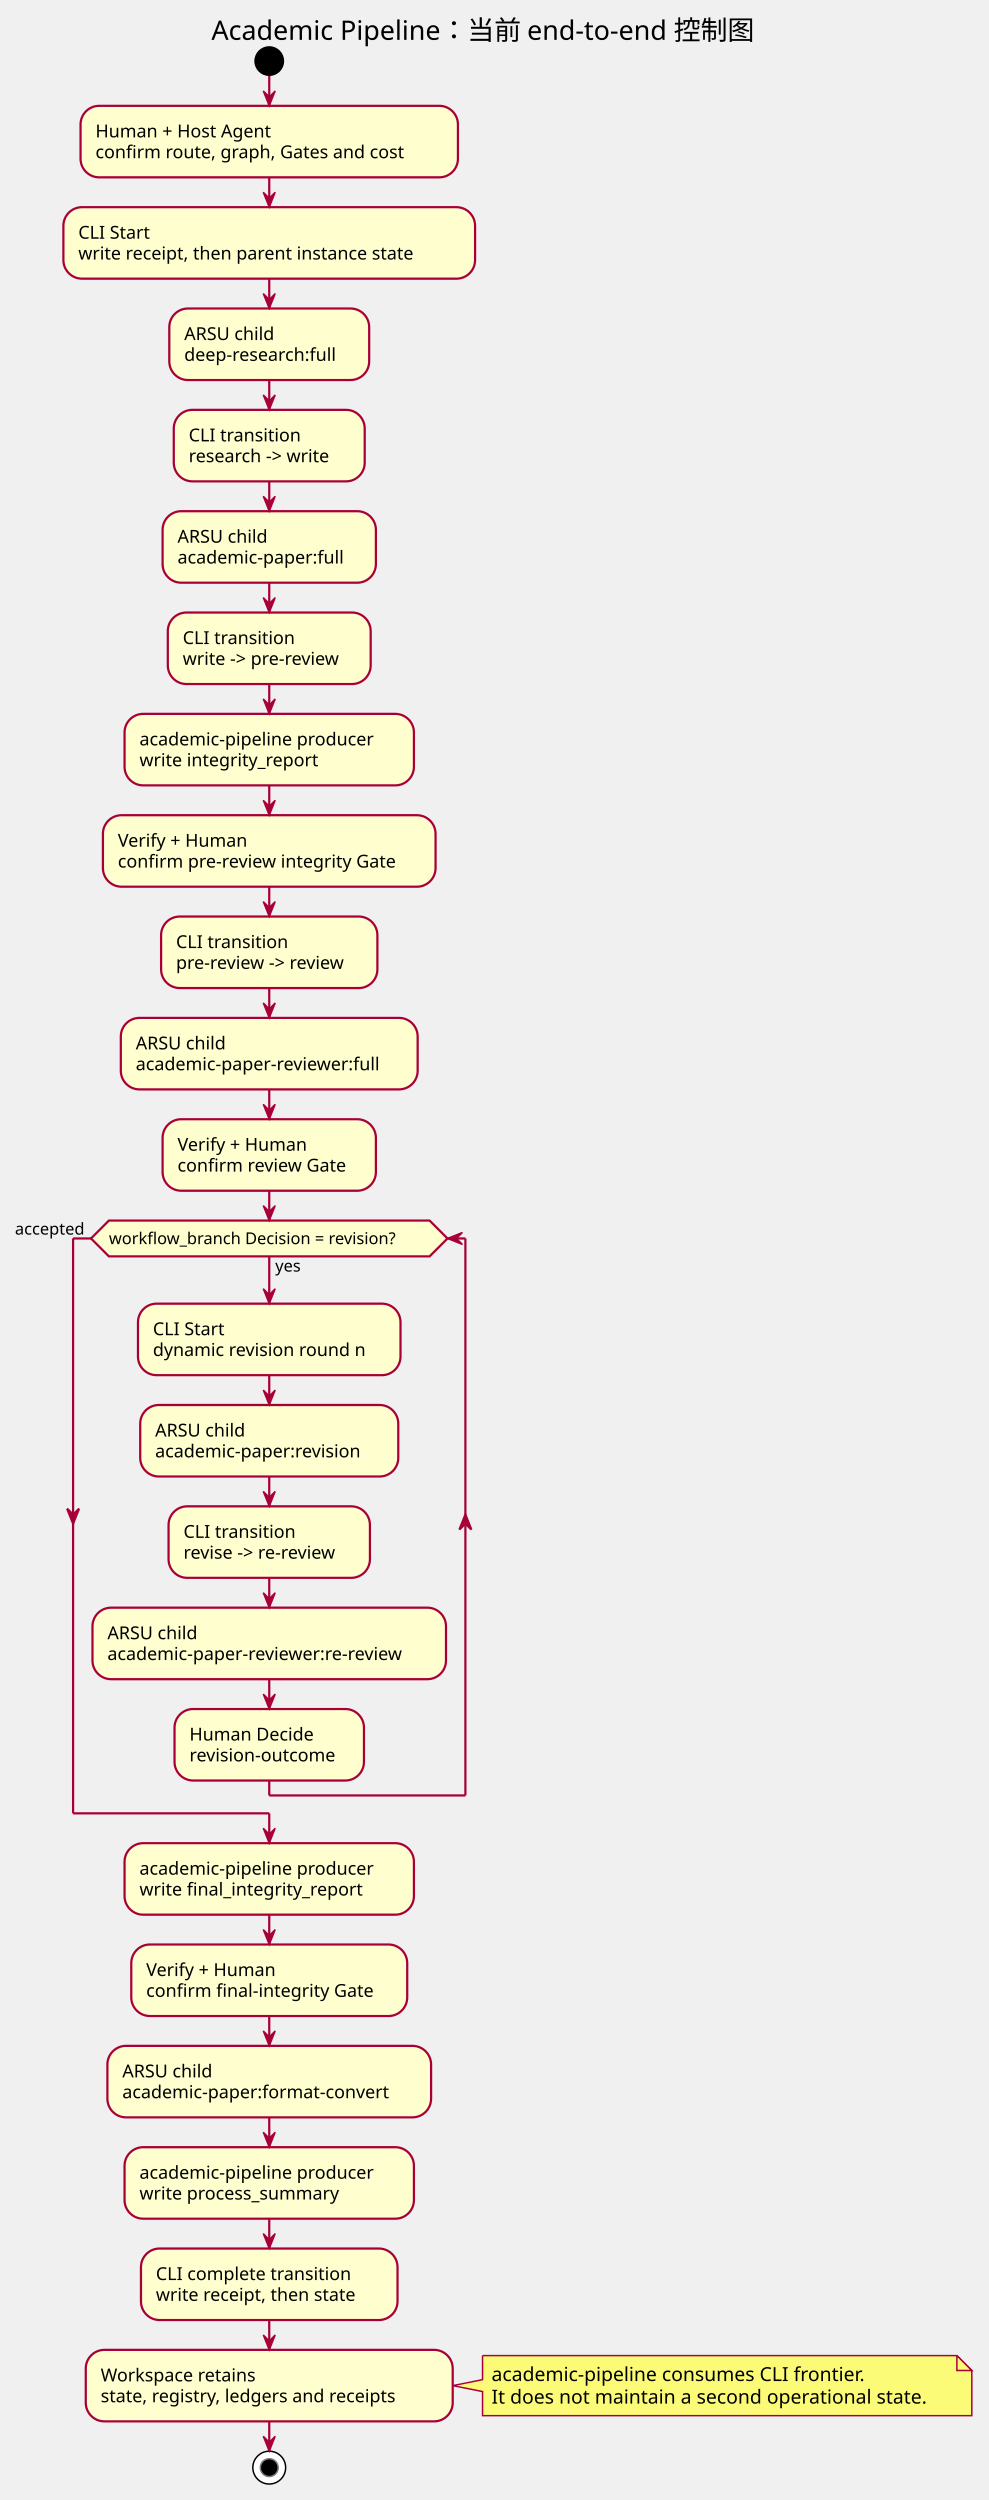
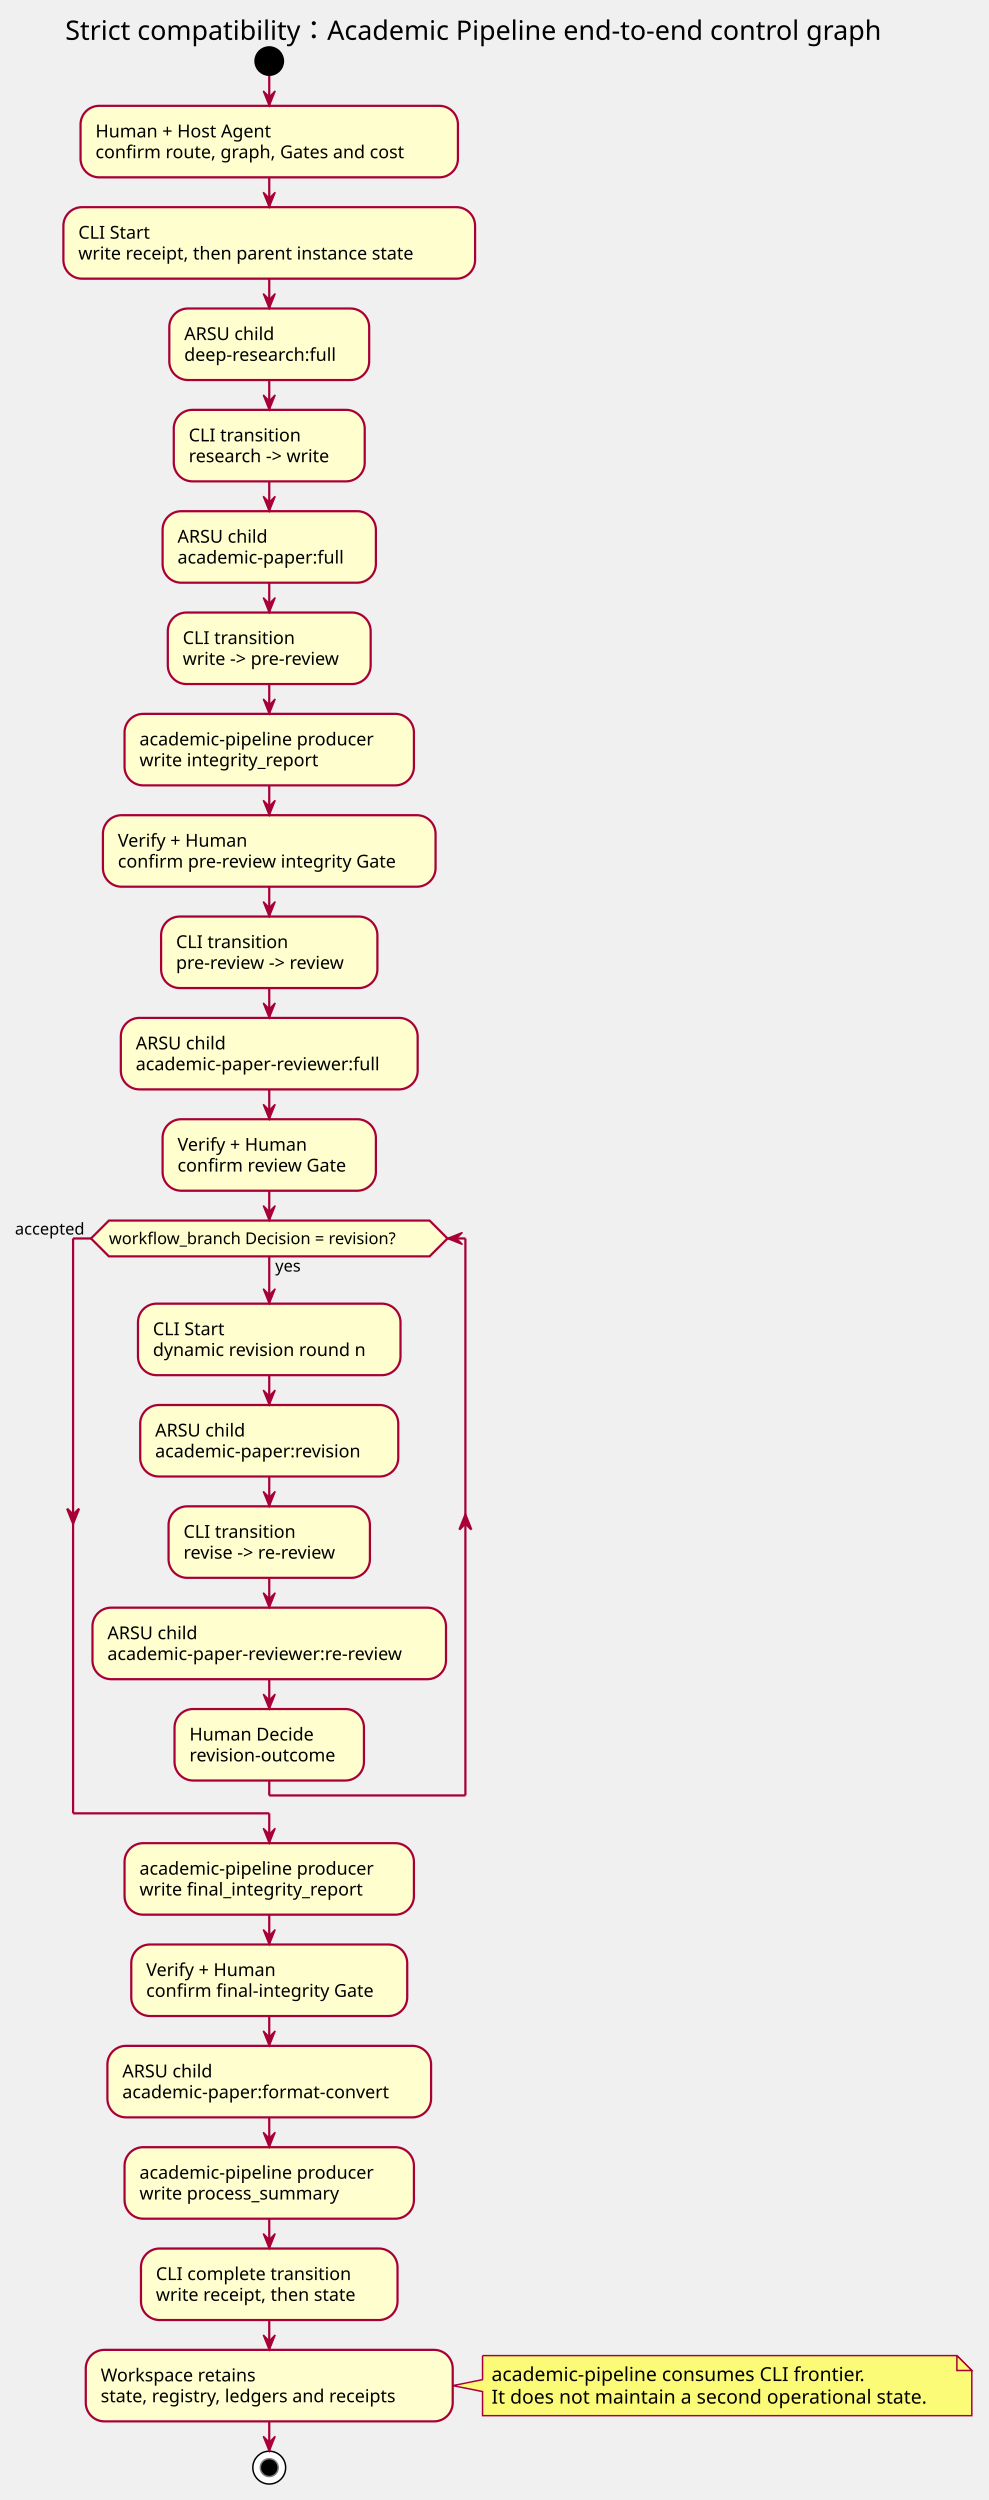
<svg xmlns="http://www.w3.org/2000/svg" contentScriptType="application/ecmascript" contentStyleType="text/css" height="1676px" preserveAspectRatio="none" style="width:663px;height:1676px;" version="1.1" viewBox="0 0 663 1676" width="663px" zoomAndPan="magnify">
  <defs />
  <g>
-     <text fill="#000000" font-family="sans-serif" font-size="18" lengthAdjust="spacingAndGlyphs" textLength="378" x="141.75" y="26.708">Academic Pipeline：当前 end-to-end 控制图</text>
+     <text fill="#000000" font-family="sans-serif" font-size="18" lengthAdjust="spacingAndGlyphs" textLength="574" x="43.75" y="26.708">Strict compatibility：Academic Pipeline end-to-end control graph</text>
    <ellipse cx="180.5" cy="40.953" fill="#000000" rx="10" ry="10" style="stroke: none; stroke-width: 1.0;" />
    <rect fill="#FEFECE" height="47.938" rx="12.5" ry="12.5" style="stroke: #A80036; stroke-width: 1.5;" width="253" x="54" y="70.953" />
    <text fill="#000000" font-family="sans-serif" font-size="12" lengthAdjust="spacingAndGlyphs" textLength="132" x="64" y="92.092">Human + Host Agent</text>
    <text fill="#000000" font-family="sans-serif" font-size="12" lengthAdjust="spacingAndGlyphs" textLength="233" x="64" y="106.061">confirm route, graph, Gates and cost</text>
    <rect fill="#FEFECE" height="47.938" rx="12.5" ry="12.5" style="stroke: #A80036; stroke-width: 1.5;" width="276" x="42.5" y="138.891" />
    <text fill="#000000" font-family="sans-serif" font-size="12" lengthAdjust="spacingAndGlyphs" textLength="52" x="52.5" y="160.029">CLI Start</text>
    <text fill="#000000" font-family="sans-serif" font-size="12" lengthAdjust="spacingAndGlyphs" textLength="256" x="52.5" y="173.998">write receipt, then parent instance state</text>
    <rect fill="#FEFECE" height="47.938" rx="12.5" ry="12.5" style="stroke: #A80036; stroke-width: 1.5;" width="134" x="113.5" y="206.828" />
    <text fill="#000000" font-family="sans-serif" font-size="12" lengthAdjust="spacingAndGlyphs" textLength="66" x="123.5" y="227.967">ARSU child</text>
    <text fill="#000000" font-family="sans-serif" font-size="12" lengthAdjust="spacingAndGlyphs" textLength="114" x="123.5" y="241.935">deep-research:full</text>
    <rect fill="#FEFECE" height="47.938" rx="12.5" ry="12.5" style="stroke: #A80036; stroke-width: 1.5;" width="128" x="116.5" y="274.766" />
    <text fill="#000000" font-family="sans-serif" font-size="12" lengthAdjust="spacingAndGlyphs" textLength="81" x="126.5" y="295.904">CLI transition</text>
    <text fill="#000000" font-family="sans-serif" font-size="12" lengthAdjust="spacingAndGlyphs" textLength="108" x="126.5" y="309.873">research -&gt; write</text>
    <rect fill="#FEFECE" height="47.938" rx="12.5" ry="12.5" style="stroke: #A80036; stroke-width: 1.5;" width="143" x="109" y="342.703" />
    <text fill="#000000" font-family="sans-serif" font-size="12" lengthAdjust="spacingAndGlyphs" textLength="66" x="119" y="363.842">ARSU child</text>
    <text fill="#000000" font-family="sans-serif" font-size="12" lengthAdjust="spacingAndGlyphs" textLength="123" x="119" y="377.81">academic-paper:full</text>
    <rect fill="#FEFECE" height="47.938" rx="12.5" ry="12.5" style="stroke: #A80036; stroke-width: 1.5;" width="136" x="112.5" y="410.641" />
    <text fill="#000000" font-family="sans-serif" font-size="12" lengthAdjust="spacingAndGlyphs" textLength="81" x="122.5" y="431.779">CLI transition</text>
    <text fill="#000000" font-family="sans-serif" font-size="12" lengthAdjust="spacingAndGlyphs" textLength="116" x="122.5" y="445.748">write -&gt; pre-review</text>
    <rect fill="#FEFECE" height="47.938" rx="12.5" ry="12.5" style="stroke: #A80036; stroke-width: 1.5;" width="194" x="83.5" y="478.578" />
    <text fill="#000000" font-family="sans-serif" font-size="12" lengthAdjust="spacingAndGlyphs" textLength="174" x="93.5" y="499.717">academic-pipeline producer</text>
    <text fill="#000000" font-family="sans-serif" font-size="12" lengthAdjust="spacingAndGlyphs" textLength="130" x="93.5" y="513.686">write integrity_report</text>
    <rect fill="#FEFECE" height="47.938" rx="12.5" ry="12.5" style="stroke: #A80036; stroke-width: 1.5;" width="223" x="69" y="546.516" />
    <text fill="#000000" font-family="sans-serif" font-size="12" lengthAdjust="spacingAndGlyphs" textLength="96" x="79" y="567.654">Verify + Human</text>
    <text fill="#000000" font-family="sans-serif" font-size="12" lengthAdjust="spacingAndGlyphs" textLength="203" x="79" y="581.623">confirm pre-review integrity Gate</text>
    <rect fill="#FEFECE" height="47.938" rx="12.5" ry="12.5" style="stroke: #A80036; stroke-width: 1.5;" width="145" x="108" y="614.453" />
    <text fill="#000000" font-family="sans-serif" font-size="12" lengthAdjust="spacingAndGlyphs" textLength="81" x="118" y="635.592">CLI transition</text>
    <text fill="#000000" font-family="sans-serif" font-size="12" lengthAdjust="spacingAndGlyphs" textLength="125" x="118" y="649.561">pre-review -&gt; review</text>
    <rect fill="#FEFECE" height="47.938" rx="12.5" ry="12.5" style="stroke: #A80036; stroke-width: 1.5;" width="199" x="81" y="682.391" />
    <text fill="#000000" font-family="sans-serif" font-size="12" lengthAdjust="spacingAndGlyphs" textLength="66" x="91" y="703.529">ARSU child</text>
    <text fill="#000000" font-family="sans-serif" font-size="12" lengthAdjust="spacingAndGlyphs" textLength="179" x="91" y="717.498">academic-paper-reviewer:full</text>
    <rect fill="#FEFECE" height="47.938" rx="12.5" ry="12.5" style="stroke: #A80036; stroke-width: 1.5;" width="143" x="109" y="750.328" />
    <text fill="#000000" font-family="sans-serif" font-size="12" lengthAdjust="spacingAndGlyphs" textLength="96" x="119" y="771.467">Verify + Human</text>
    <text fill="#000000" font-family="sans-serif" font-size="12" lengthAdjust="spacingAndGlyphs" textLength="123" x="119" y="785.436">confirm review Gate</text>
    <rect fill="#FEFECE" height="47.938" rx="12.5" ry="12.5" style="stroke: #A80036; stroke-width: 1.5;" width="176" x="92.5" y="873.976" />
    <text fill="#000000" font-family="sans-serif" font-size="12" lengthAdjust="spacingAndGlyphs" textLength="52" x="102.5" y="895.115">CLI Start</text>
    <text fill="#000000" font-family="sans-serif" font-size="12" lengthAdjust="spacingAndGlyphs" textLength="156" x="102.5" y="909.083">dynamic revision round n</text>
    <rect fill="#FEFECE" height="47.938" rx="12.5" ry="12.5" style="stroke: #A80036; stroke-width: 1.5;" width="173" x="94" y="941.914" />
    <text fill="#000000" font-family="sans-serif" font-size="12" lengthAdjust="spacingAndGlyphs" textLength="66" x="104" y="963.052">ARSU child</text>
    <text fill="#000000" font-family="sans-serif" font-size="12" lengthAdjust="spacingAndGlyphs" textLength="153" x="104" y="977.021">academic-paper:revision</text>
    <rect fill="#FEFECE" height="47.938" rx="12.5" ry="12.5" style="stroke: #A80036; stroke-width: 1.5;" width="135" x="113" y="1009.851" />
    <text fill="#000000" font-family="sans-serif" font-size="12" lengthAdjust="spacingAndGlyphs" textLength="81" x="123" y="1030.99">CLI transition</text>
    <text fill="#000000" font-family="sans-serif" font-size="12" lengthAdjust="spacingAndGlyphs" textLength="115" x="123" y="1044.958">revise -&gt; re-review</text>
    <rect fill="#FEFECE" height="47.938" rx="12.5" ry="12.5" style="stroke: #A80036; stroke-width: 1.5;" width="237" x="62" y="1077.789" />
    <text fill="#000000" font-family="sans-serif" font-size="12" lengthAdjust="spacingAndGlyphs" textLength="66" x="72" y="1098.927">ARSU child</text>
    <text fill="#000000" font-family="sans-serif" font-size="12" lengthAdjust="spacingAndGlyphs" textLength="217" x="72" y="1112.896">academic-paper-reviewer:re-review</text>
    <rect fill="#FEFECE" height="47.938" rx="12.5" ry="12.5" style="stroke: #A80036; stroke-width: 1.5;" width="127" x="117" y="1145.726" />
    <text fill="#000000" font-family="sans-serif" font-size="12" lengthAdjust="spacingAndGlyphs" textLength="91" x="127" y="1166.865">Human Decide</text>
    <text fill="#000000" font-family="sans-serif" font-size="12" lengthAdjust="spacingAndGlyphs" textLength="107" x="127" y="1180.833">revision-outcome</text>
    <polygon fill="#FEFECE" points="73,818.266,288,818.266,300,830.266,288,842.266,73,842.266,61,830.266,73,818.266" style="stroke: #A80036; stroke-width: 1.5;" />
    <text fill="#000000" font-family="sans-serif" font-size="11" lengthAdjust="spacingAndGlyphs" textLength="20" x="184.5" y="852.476">yes</text>
    <text fill="#000000" font-family="sans-serif" font-size="11" lengthAdjust="spacingAndGlyphs" textLength="215" x="73" y="834.074">workflow_branch Decision = revision?</text>
    <text fill="#000000" font-family="sans-serif" font-size="11" lengthAdjust="spacingAndGlyphs" textLength="51" x="10" y="827.671">accepted</text>
    <rect fill="#FEFECE" height="47.938" rx="12.5" ry="12.5" style="stroke: #A80036; stroke-width: 1.5;" width="194" x="83.5" y="1235.664" />
    <text fill="#000000" font-family="sans-serif" font-size="12" lengthAdjust="spacingAndGlyphs" textLength="174" x="93.5" y="1256.802">academic-pipeline producer</text>
    <text fill="#000000" font-family="sans-serif" font-size="12" lengthAdjust="spacingAndGlyphs" textLength="162" x="93.5" y="1270.771">write final_integrity_report</text>
    <rect fill="#FEFECE" height="47.938" rx="12.5" ry="12.5" style="stroke: #A80036; stroke-width: 1.5;" width="185" x="88" y="1303.601" />
    <text fill="#000000" font-family="sans-serif" font-size="12" lengthAdjust="spacingAndGlyphs" textLength="96" x="98" y="1324.74">Verify + Human</text>
    <text fill="#000000" font-family="sans-serif" font-size="12" lengthAdjust="spacingAndGlyphs" textLength="165" x="98" y="1338.708">confirm final-integrity Gate</text>
    <rect fill="#FEFECE" height="47.938" rx="12.5" ry="12.5" style="stroke: #A80036; stroke-width: 1.5;" width="217" x="72" y="1371.539" />
    <text fill="#000000" font-family="sans-serif" font-size="12" lengthAdjust="spacingAndGlyphs" textLength="66" x="82" y="1392.677">ARSU child</text>
    <text fill="#000000" font-family="sans-serif" font-size="12" lengthAdjust="spacingAndGlyphs" textLength="197" x="82" y="1406.646">academic-paper:format-convert</text>
    <rect fill="#FEFECE" height="47.938" rx="12.5" ry="12.5" style="stroke: #A80036; stroke-width: 1.5;" width="194" x="83.5" y="1439.476" />
    <text fill="#000000" font-family="sans-serif" font-size="12" lengthAdjust="spacingAndGlyphs" textLength="174" x="93.5" y="1460.615">academic-pipeline producer</text>
    <text fill="#000000" font-family="sans-serif" font-size="12" lengthAdjust="spacingAndGlyphs" textLength="146" x="93.5" y="1474.583">write process_summary</text>
    <rect fill="#FEFECE" height="47.938" rx="12.5" ry="12.5" style="stroke: #A80036; stroke-width: 1.5;" width="172" x="94.5" y="1507.414" />
    <text fill="#000000" font-family="sans-serif" font-size="12" lengthAdjust="spacingAndGlyphs" textLength="143" x="104.5" y="1528.552">CLI complete transition</text>
    <text fill="#000000" font-family="sans-serif" font-size="12" lengthAdjust="spacingAndGlyphs" textLength="152" x="104.5" y="1542.521">write receipt, then state</text>
    <path d="M323.5,1579.187 L323.5,1595.32 L303.5,1599.32 L323.5,1603.32 L323.5,1619.453 A0,0 0 0 0 323.5,1619.453 L651.5,1619.453 A0,0 0 0 0 651.5,1619.453 L651.5,1589.187 L641.5,1579.187 L323.5,1579.187 A0,0 0 0 0 323.5,1579.187 " fill="#FBFB77" style="stroke: #A80036; stroke-width: 1.0;" />
    <path d="M641.5,1579.187 L641.5,1589.187 L651.5,1589.187 L641.5,1579.187 " fill="#FBFB77" style="stroke: #A80036; stroke-width: 1.0;" />
    <text fill="#000000" font-family="sans-serif" font-size="13" lengthAdjust="spacingAndGlyphs" textLength="263" x="329.5" y="1596.254">academic-pipeline consumes CLI frontier.</text>
    <text fill="#000000" font-family="sans-serif" font-size="13" lengthAdjust="spacingAndGlyphs" textLength="307" x="329.5" y="1611.387">It does not maintain a second operational state.</text>
    <rect fill="#FEFECE" height="47.938" rx="12.5" ry="12.5" style="stroke: #A80036; stroke-width: 1.5;" width="246" x="57.5" y="1575.351" />
    <text fill="#000000" font-family="sans-serif" font-size="12" lengthAdjust="spacingAndGlyphs" textLength="117" x="67.5" y="1596.49">Workspace retains</text>
    <text fill="#000000" font-family="sans-serif" font-size="12" lengthAdjust="spacingAndGlyphs" textLength="226" x="67.5" y="1610.458">state, registry, ledgers and receipts</text>
    <ellipse cx="180.5" cy="1654.289" fill="#FFFFFF" rx="11" ry="11" style="stroke: #000000; stroke-width: 1.0;" />
    <ellipse cx="180.5" cy="1654.289" fill="#000000" rx="6" ry="6" style="stroke: #7F7F7F; stroke-width: 1.0;" />
    <line style="stroke: #A80036; stroke-width: 1.5;" x1="180.5" x2="180.5" y1="50.953" y2="70.953" />
    <polygon fill="#A80036" points="176.5,60.953,180.5,70.953,184.5,60.953,180.5,64.953" style="stroke: #A80036; stroke-width: 1.0;" />
    <line style="stroke: #A80036; stroke-width: 1.5;" x1="180.5" x2="180.5" y1="118.891" y2="138.891" />
    <polygon fill="#A80036" points="176.5,128.891,180.5,138.891,184.5,128.891,180.5,132.891" style="stroke: #A80036; stroke-width: 1.0;" />
    <line style="stroke: #A80036; stroke-width: 1.5;" x1="180.5" x2="180.5" y1="186.828" y2="206.828" />
    <polygon fill="#A80036" points="176.5,196.828,180.5,206.828,184.5,196.828,180.5,200.828" style="stroke: #A80036; stroke-width: 1.0;" />
    <line style="stroke: #A80036; stroke-width: 1.5;" x1="180.5" x2="180.5" y1="254.766" y2="274.766" />
    <polygon fill="#A80036" points="176.5,264.766,180.5,274.766,184.5,264.766,180.5,268.766" style="stroke: #A80036; stroke-width: 1.0;" />
    <line style="stroke: #A80036; stroke-width: 1.5;" x1="180.5" x2="180.5" y1="322.703" y2="342.703" />
    <polygon fill="#A80036" points="176.5,332.703,180.5,342.703,184.5,332.703,180.5,336.703" style="stroke: #A80036; stroke-width: 1.0;" />
    <line style="stroke: #A80036; stroke-width: 1.5;" x1="180.5" x2="180.5" y1="390.641" y2="410.641" />
    <polygon fill="#A80036" points="176.5,400.641,180.5,410.641,184.5,400.641,180.5,404.641" style="stroke: #A80036; stroke-width: 1.0;" />
    <line style="stroke: #A80036; stroke-width: 1.5;" x1="180.5" x2="180.5" y1="458.578" y2="478.578" />
    <polygon fill="#A80036" points="176.5,468.578,180.5,478.578,184.5,468.578,180.5,472.578" style="stroke: #A80036; stroke-width: 1.0;" />
    <line style="stroke: #A80036; stroke-width: 1.5;" x1="180.5" x2="180.5" y1="526.516" y2="546.516" />
    <polygon fill="#A80036" points="176.5,536.516,180.5,546.516,184.5,536.516,180.5,540.516" style="stroke: #A80036; stroke-width: 1.0;" />
    <line style="stroke: #A80036; stroke-width: 1.5;" x1="180.5" x2="180.5" y1="594.453" y2="614.453" />
    <polygon fill="#A80036" points="176.5,604.453,180.5,614.453,184.5,604.453,180.5,608.453" style="stroke: #A80036; stroke-width: 1.0;" />
    <line style="stroke: #A80036; stroke-width: 1.5;" x1="180.5" x2="180.5" y1="662.391" y2="682.391" />
    <polygon fill="#A80036" points="176.5,672.391,180.5,682.391,184.5,672.391,180.5,676.391" style="stroke: #A80036; stroke-width: 1.0;" />
    <line style="stroke: #A80036; stroke-width: 1.5;" x1="180.5" x2="180.5" y1="730.328" y2="750.328" />
    <polygon fill="#A80036" points="176.5,740.328,180.5,750.328,184.5,740.328,180.5,744.328" style="stroke: #A80036; stroke-width: 1.0;" />
    <line style="stroke: #A80036; stroke-width: 1.5;" x1="180.5" x2="180.5" y1="921.914" y2="941.914" />
    <polygon fill="#A80036" points="176.5,931.914,180.5,941.914,184.5,931.914,180.5,935.914" style="stroke: #A80036; stroke-width: 1.0;" />
    <line style="stroke: #A80036; stroke-width: 1.5;" x1="180.5" x2="180.5" y1="989.851" y2="1009.851" />
    <polygon fill="#A80036" points="176.5,999.851,180.5,1009.851,184.5,999.851,180.5,1003.851" style="stroke: #A80036; stroke-width: 1.0;" />
    <line style="stroke: #A80036; stroke-width: 1.5;" x1="180.5" x2="180.5" y1="1057.789" y2="1077.789" />
    <polygon fill="#A80036" points="176.5,1067.789,180.5,1077.789,184.5,1067.789,180.5,1071.789" style="stroke: #A80036; stroke-width: 1.0;" />
    <line style="stroke: #A80036; stroke-width: 1.5;" x1="180.5" x2="180.5" y1="1125.726" y2="1145.726" />
    <polygon fill="#A80036" points="176.5,1135.726,180.5,1145.726,184.5,1135.726,180.5,1139.726" style="stroke: #A80036; stroke-width: 1.0;" />
    <line style="stroke: #A80036; stroke-width: 1.5;" x1="180.5" x2="180.5" y1="842.266" y2="873.976" />
    <polygon fill="#A80036" points="176.5,863.976,180.5,873.976,184.5,863.976,180.5,867.976" style="stroke: #A80036; stroke-width: 1.0;" />
    <line style="stroke: #A80036; stroke-width: 1.5;" x1="180.5" x2="180.5" y1="1193.664" y2="1203.664" />
    <line style="stroke: #A80036; stroke-width: 1.5;" x1="180.5" x2="312" y1="1203.664" y2="1203.664" />
    <polygon fill="#A80036" points="308,1025.418,312,1015.418,316,1025.418,312,1021.418" style="stroke: #A80036; stroke-width: 1.5;" />
    <line style="stroke: #A80036; stroke-width: 1.5;" x1="312" x2="312" y1="830.266" y2="1203.664" />
    <line style="stroke: #A80036; stroke-width: 1.5;" x1="312" x2="300" y1="830.266" y2="830.266" />
    <polygon fill="#A80036" points="310,826.266,300,830.266,310,834.266,306,830.266" style="stroke: #A80036; stroke-width: 1.0;" />
    <line style="stroke: #A80036; stroke-width: 1.5;" x1="61" x2="49" y1="830.266" y2="830.266" />
    <polygon fill="#A80036" points="45,1011.418,49,1021.418,53,1011.418,49,1015.418" style="stroke: #A80036; stroke-width: 1.5;" />
    <line style="stroke: #A80036; stroke-width: 1.5;" x1="49" x2="49" y1="830.266" y2="1215.664" />
    <line style="stroke: #A80036; stroke-width: 1.5;" x1="49" x2="180.5" y1="1215.664" y2="1215.664" />
    <line style="stroke: #A80036; stroke-width: 1.5;" x1="180.5" x2="180.5" y1="1215.664" y2="1235.664" />
    <polygon fill="#A80036" points="176.5,1225.664,180.5,1235.664,184.5,1225.664,180.5,1229.664" style="stroke: #A80036; stroke-width: 1.0;" />
    <line style="stroke: #A80036; stroke-width: 1.5;" x1="180.5" x2="180.5" y1="798.266" y2="818.266" />
    <polygon fill="#A80036" points="176.5,808.266,180.5,818.266,184.5,808.266,180.5,812.266" style="stroke: #A80036; stroke-width: 1.0;" />
    <line style="stroke: #A80036; stroke-width: 1.5;" x1="180.5" x2="180.5" y1="1283.601" y2="1303.601" />
    <polygon fill="#A80036" points="176.5,1293.601,180.5,1303.601,184.5,1293.601,180.5,1297.601" style="stroke: #A80036; stroke-width: 1.0;" />
    <line style="stroke: #A80036; stroke-width: 1.5;" x1="180.5" x2="180.5" y1="1351.539" y2="1371.539" />
    <polygon fill="#A80036" points="176.5,1361.539,180.5,1371.539,184.5,1361.539,180.5,1365.539" style="stroke: #A80036; stroke-width: 1.0;" />
    <line style="stroke: #A80036; stroke-width: 1.5;" x1="180.5" x2="180.5" y1="1419.476" y2="1439.476" />
    <polygon fill="#A80036" points="176.5,1429.476,180.5,1439.476,184.5,1429.476,180.5,1433.476" style="stroke: #A80036; stroke-width: 1.0;" />
    <line style="stroke: #A80036; stroke-width: 1.5;" x1="180.5" x2="180.5" y1="1487.414" y2="1507.414" />
    <polygon fill="#A80036" points="176.5,1497.414,180.5,1507.414,184.5,1497.414,180.5,1501.414" style="stroke: #A80036; stroke-width: 1.0;" />
    <line style="stroke: #A80036; stroke-width: 1.5;" x1="180.5" x2="180.5" y1="1555.351" y2="1575.351" />
    <polygon fill="#A80036" points="176.5,1565.351,180.5,1575.351,184.5,1565.351,180.5,1569.351" style="stroke: #A80036; stroke-width: 1.0;" />
    <line style="stroke: #A80036; stroke-width: 1.5;" x1="180.5" x2="180.5" y1="1623.289" y2="1643.289" />
    <polygon fill="#A80036" points="176.5,1633.289,180.5,1643.289,184.5,1633.289,180.5,1637.289" style="stroke: #A80036; stroke-width: 1.0;" />
  </g>
</svg>
